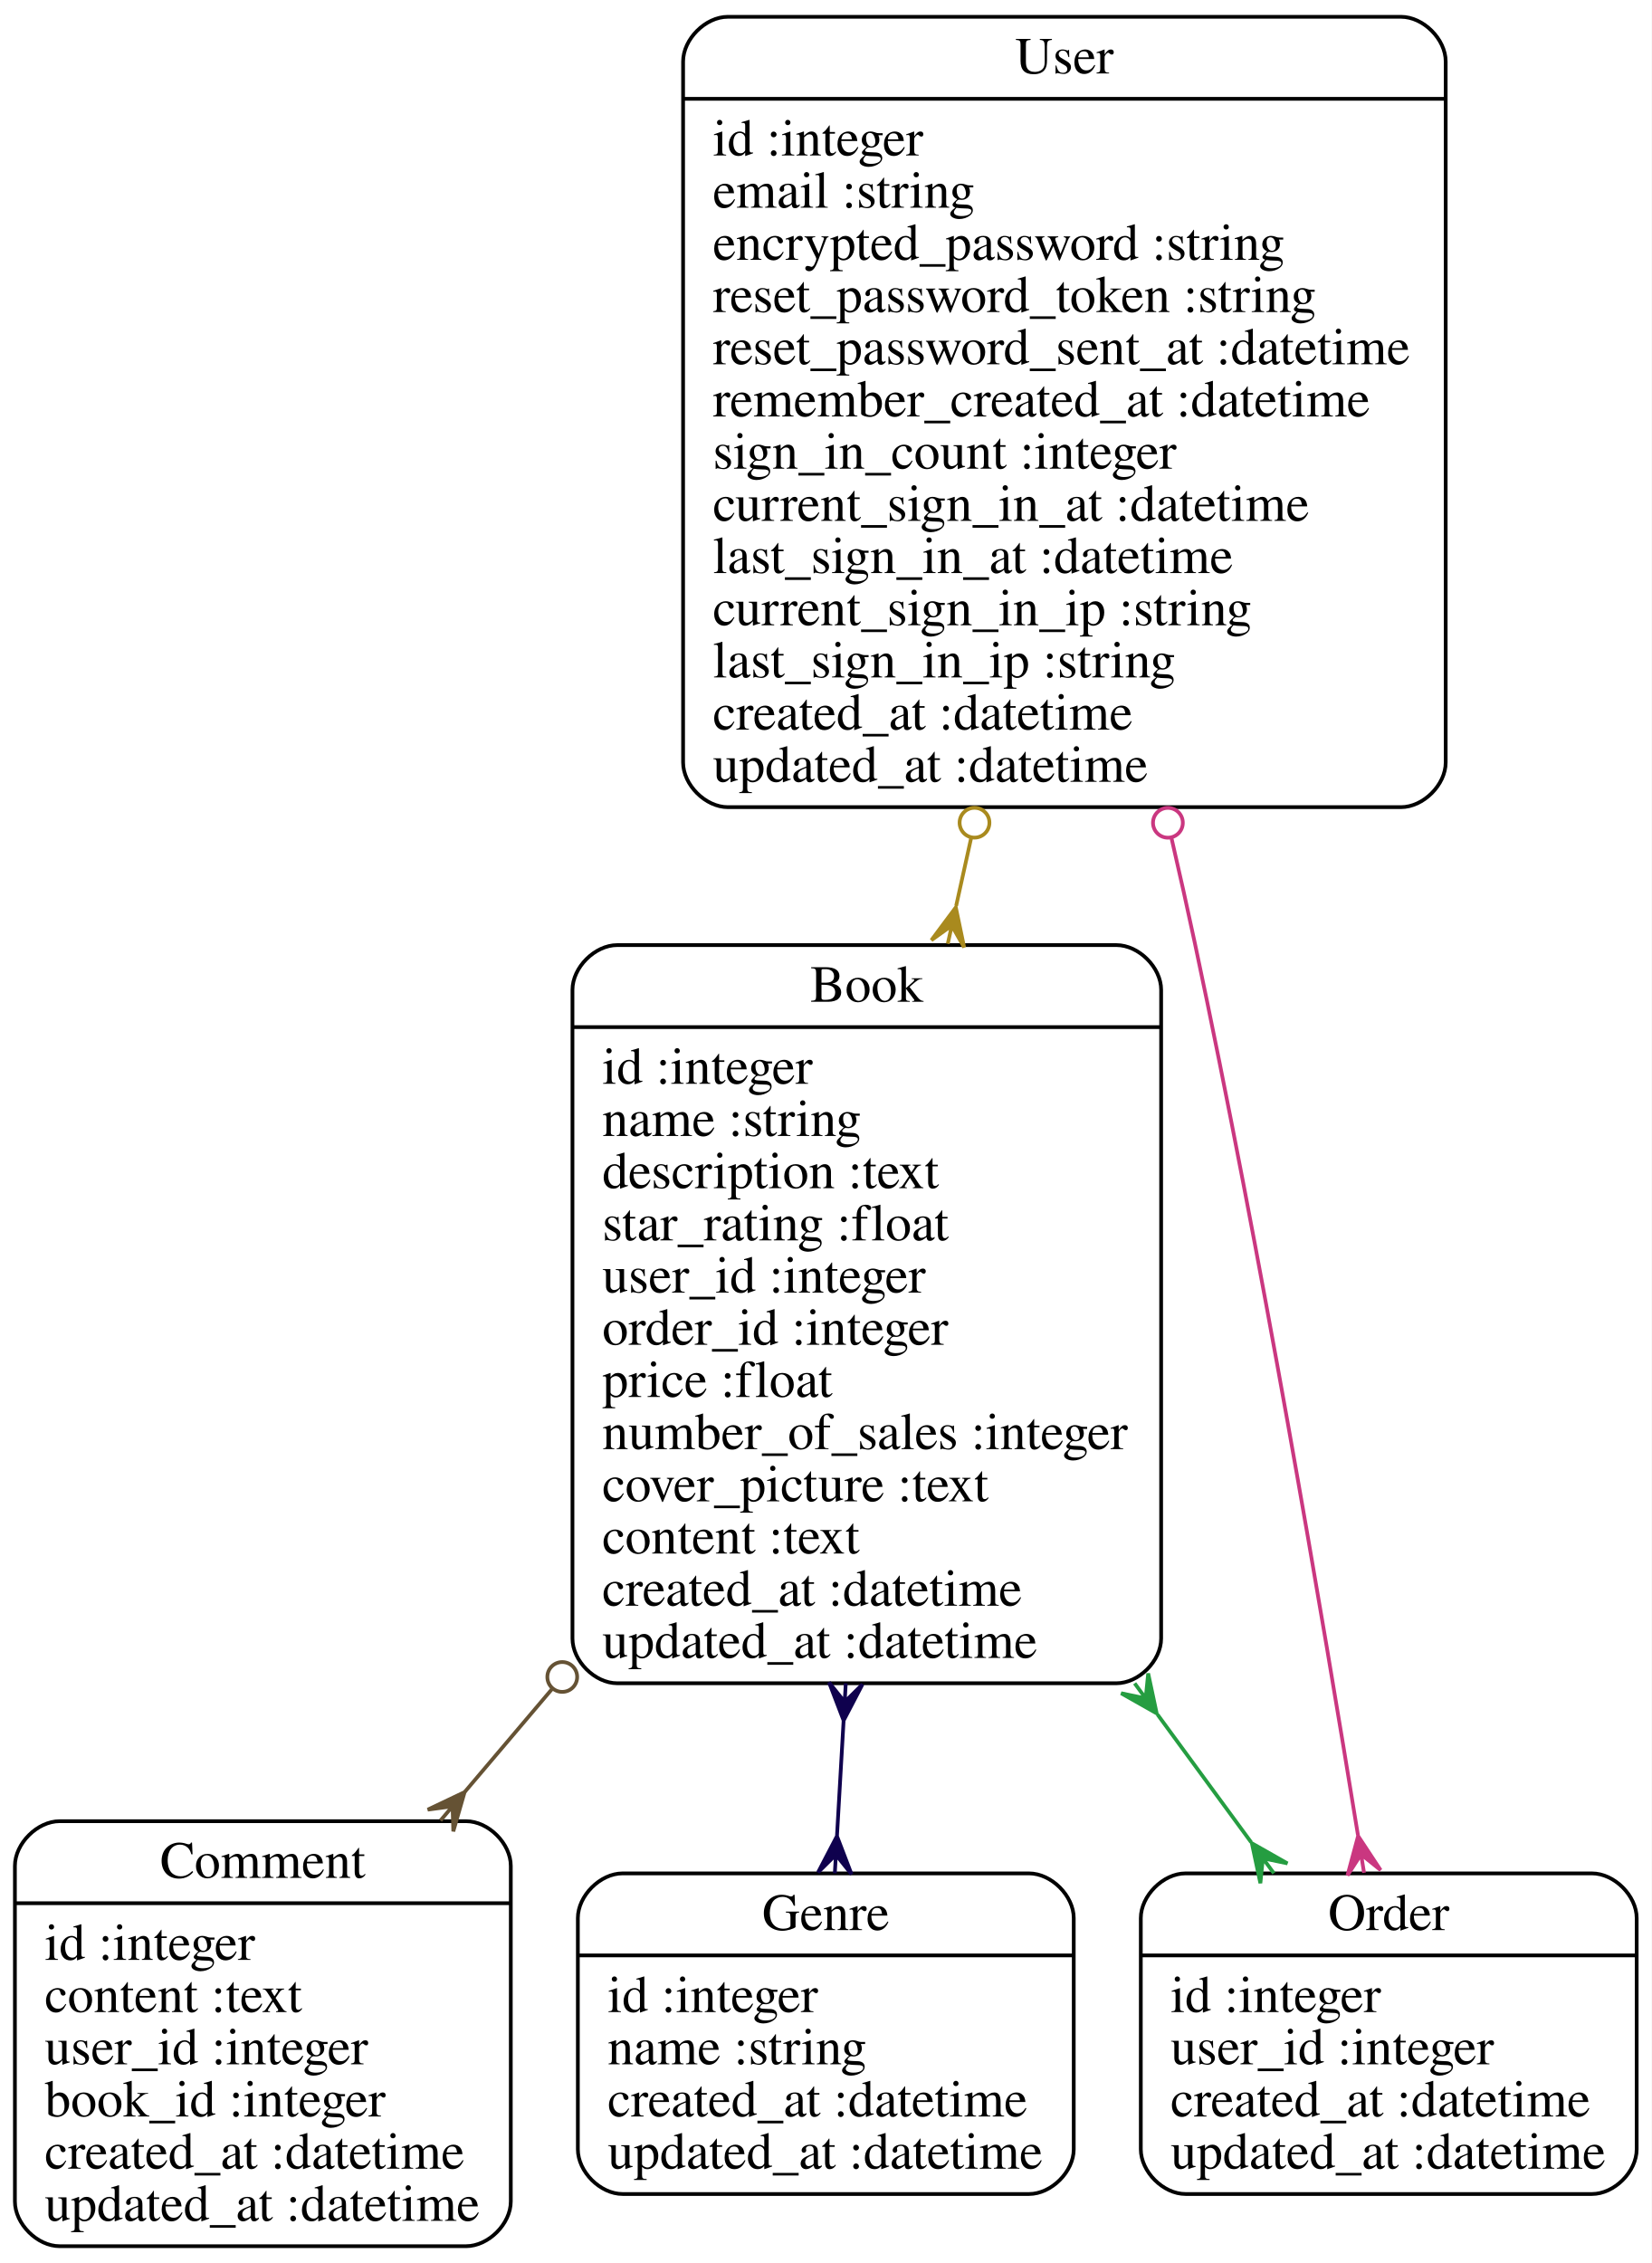
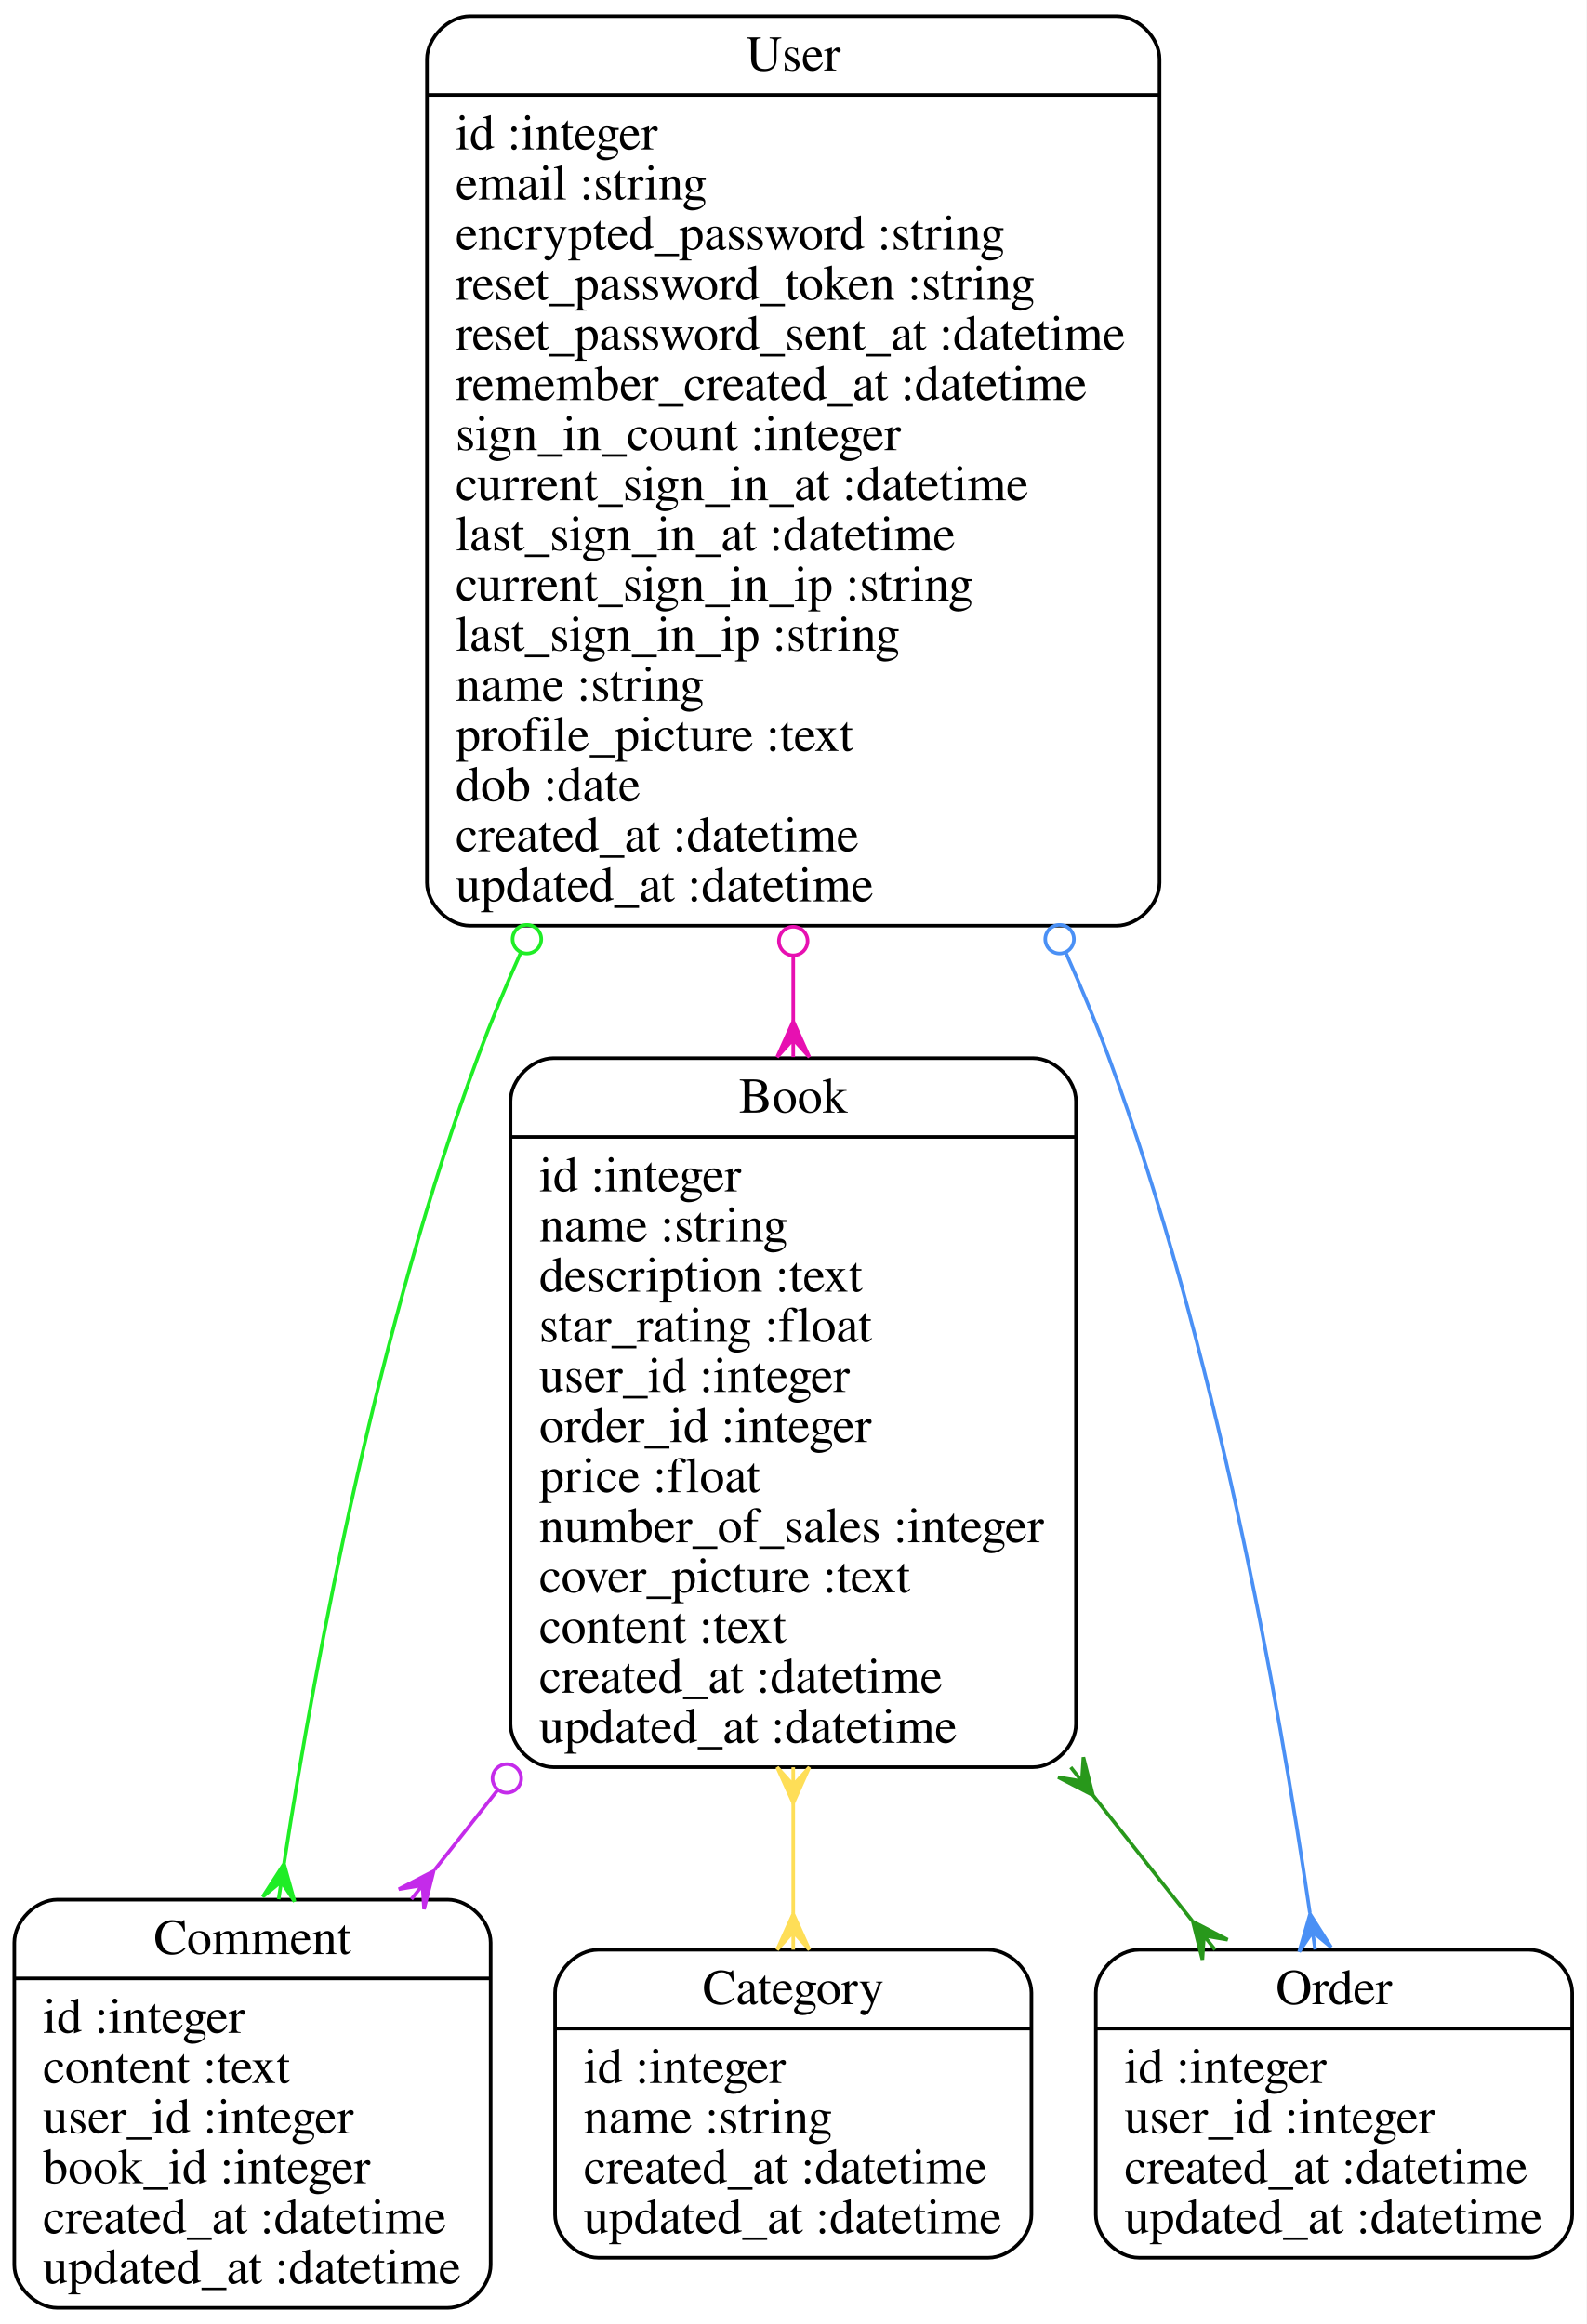
- <svg xmlns="http://www.w3.org/2000/svg" width="443pt" height="607pt" viewBox="0.00 0.00 443.01 607.00">
-   <g id="graph0" class="graph" transform="scale(1 1) rotate(0) translate(4 603)">
-     <polygon fill="white" stroke="none" points="-4,4 -4,-603 439.011,-603 439.011,4 -4,4" />
+ <svg xmlns="http://www.w3.org/2000/svg" width="443pt" height="649pt" viewBox="0.00 0.00 443.01 649.00">
+   <g id="graph0" class="graph" transform="scale(1 1) rotate(0) translate(4 645)">
+     <polygon fill="white" stroke="none" points="-4,4 -4,-645 439.011,-645 439.011,4 -4,4" />
    <g id="node1" class="node">
-       <path fill="none" stroke="black" d="M161.555,-151.5C161.555,-151.5 295.456,-151.5 295.456,-151.5 301.456,-151.5 307.456,-157.5 307.456,-163.5 307.456,-163.5 307.456,-337.5 307.456,-337.5 307.456,-343.5 301.456,-349.5 295.456,-349.5 295.456,-349.5 161.555,-349.5 161.555,-349.5 155.555,-349.5 149.555,-343.5 149.555,-337.5 149.555,-337.5 149.555,-163.5 149.555,-163.5 149.555,-157.5 155.555,-151.5 161.555,-151.5" />
-       <text text-anchor="middle" x="228.505" y="-334.3" font-family="Times,serif" font-size="14.00">Book</text>
-       <polyline fill="none" stroke="black" points="149.555,-327.5 307.456,-327.5 " />
-       <text text-anchor="start" x="157.555" y="-312.3" font-family="Times,serif" font-size="14.00">id :integer</text>
-       <text text-anchor="start" x="157.555" y="-298.3" font-family="Times,serif" font-size="14.00">name :string</text>
-       <text text-anchor="start" x="157.555" y="-284.3" font-family="Times,serif" font-size="14.00">description :text</text>
-       <text text-anchor="start" x="157.555" y="-270.3" font-family="Times,serif" font-size="14.00">star_rating :float</text>
-       <text text-anchor="start" x="157.555" y="-256.3" font-family="Times,serif" font-size="14.00">user_id :integer</text>
-       <text text-anchor="start" x="157.555" y="-242.3" font-family="Times,serif" font-size="14.00">order_id :integer</text>
-       <text text-anchor="start" x="157.555" y="-228.3" font-family="Times,serif" font-size="14.00">price :float</text>
-       <text text-anchor="start" x="157.555" y="-214.3" font-family="Times,serif" font-size="14.00">number_of_sales :integer</text>
-       <text text-anchor="start" x="157.555" y="-200.3" font-family="Times,serif" font-size="14.00">cover_picture :text</text>
-       <text text-anchor="start" x="157.555" y="-186.3" font-family="Times,serif" font-size="14.00">content :text</text>
-       <text text-anchor="start" x="157.555" y="-172.3" font-family="Times,serif" font-size="14.00">created_at :datetime</text>
-       <text text-anchor="start" x="157.555" y="-158.3" font-family="Times,serif" font-size="14.00">updated_at :datetime</text>
+       <path fill="none" stroke="black" d="M150.555,-151.5C150.555,-151.5 284.456,-151.5 284.456,-151.5 290.456,-151.5 296.456,-157.5 296.456,-163.5 296.456,-163.5 296.456,-337.5 296.456,-337.5 296.456,-343.5 290.456,-349.5 284.456,-349.5 284.456,-349.5 150.555,-349.5 150.555,-349.5 144.555,-349.5 138.555,-343.5 138.555,-337.5 138.555,-337.5 138.555,-163.5 138.555,-163.5 138.555,-157.5 144.555,-151.5 150.555,-151.5" />
+       <text text-anchor="middle" x="217.505" y="-334.3" font-family="Times,serif" font-size="14.00">Book</text>
+       <polyline fill="none" stroke="black" points="138.555,-327.5 296.456,-327.5 " />
+       <text text-anchor="start" x="146.555" y="-312.3" font-family="Times,serif" font-size="14.00">id :integer</text>
+       <text text-anchor="start" x="146.555" y="-298.3" font-family="Times,serif" font-size="14.00">name :string</text>
+       <text text-anchor="start" x="146.555" y="-284.3" font-family="Times,serif" font-size="14.00">description :text</text>
+       <text text-anchor="start" x="146.555" y="-270.3" font-family="Times,serif" font-size="14.00">star_rating :float</text>
+       <text text-anchor="start" x="146.555" y="-256.3" font-family="Times,serif" font-size="14.00">user_id :integer</text>
+       <text text-anchor="start" x="146.555" y="-242.3" font-family="Times,serif" font-size="14.00">order_id :integer</text>
+       <text text-anchor="start" x="146.555" y="-228.3" font-family="Times,serif" font-size="14.00">price :float</text>
+       <text text-anchor="start" x="146.555" y="-214.3" font-family="Times,serif" font-size="14.00">number_of_sales :integer</text>
+       <text text-anchor="start" x="146.555" y="-200.3" font-family="Times,serif" font-size="14.00">cover_picture :text</text>
+       <text text-anchor="start" x="146.555" y="-186.3" font-family="Times,serif" font-size="14.00">content :text</text>
+       <text text-anchor="start" x="146.555" y="-172.3" font-family="Times,serif" font-size="14.00">created_at :datetime</text>
+       <text text-anchor="start" x="146.555" y="-158.3" font-family="Times,serif" font-size="14.00">updated_at :datetime</text>
    </g>
    <g id="node2" class="node">
+       <path fill="none" stroke="black" d="M163,-14.5C163,-14.5 272.011,-14.5 272.011,-14.5 278.011,-14.5 284.011,-20.5 284.011,-26.5 284.011,-26.5 284.011,-88.5 284.011,-88.5 284.011,-94.5 278.011,-100.5 272.011,-100.5 272.011,-100.5 163,-100.5 163,-100.5 157,-100.5 151,-94.5 151,-88.5 151,-88.5 151,-26.5 151,-26.5 151,-20.5 157,-14.5 163,-14.5" />
+       <text text-anchor="middle" x="217.505" y="-85.3" font-family="Times,serif" font-size="14.00">Category</text>
+       <polyline fill="none" stroke="black" points="151,-78.5 284.011,-78.5 " />
+       <text text-anchor="start" x="159" y="-63.3" font-family="Times,serif" font-size="14.00">id :integer</text>
+       <text text-anchor="start" x="159" y="-49.3" font-family="Times,serif" font-size="14.00">name :string</text>
+       <text text-anchor="start" x="159" y="-35.3" font-family="Times,serif" font-size="14.00">created_at :datetime</text>
+       <text text-anchor="start" x="159" y="-21.3" font-family="Times,serif" font-size="14.00">updated_at :datetime</text>
+     </g>
+     <g id="edge3" class="edge">
+       <path fill="none" stroke="#fede57" d="M217.505,-141.413C217.505,-130.781 217.505,-120.361 217.505,-110.692" />
+       <polygon fill="#fede57" stroke="#fede57" points="217.505,-141.482 213.005,-151.482 217.505,-146.482 217.505,-151.482 217.505,-151.482 217.505,-151.482 217.505,-146.482 222.005,-151.482 217.505,-141.482 217.505,-141.482" />
+       <polygon fill="#fede57" stroke="#fede57" points="217.505,-110.521 222.005,-100.521 217.505,-105.521 217.505,-100.521 217.505,-100.521 217.505,-100.521 217.505,-105.521 213.005,-100.521 217.505,-110.521 217.505,-110.521" />
+     </g>
+     <g id="node3" class="node">
      <path fill="none" stroke="black" d="M12,-0.5C12,-0.5 121.011,-0.5 121.011,-0.5 127.011,-0.5 133.011,-6.5 133.011,-12.5 133.011,-12.5 133.011,-102.5 133.011,-102.5 133.011,-108.5 127.011,-114.5 121.011,-114.5 121.011,-114.5 12,-114.5 12,-114.5 6,-114.5 0,-108.5 0,-102.5 0,-102.5 0,-12.5 0,-12.5 0,-6.5 6,-0.5 12,-0.5" />
      <text text-anchor="middle" x="66.505" y="-99.3" font-family="Times,serif" font-size="14.00">Comment</text>
      <polyline fill="none" stroke="black" points="0,-92.5 133.011,-92.5 " />
      <text text-anchor="start" x="8" y="-77.3" font-family="Times,serif" font-size="14.00">id :integer</text>
      <text text-anchor="start" x="8" y="-63.3" font-family="Times,serif" font-size="14.00">content :text</text>
      <text text-anchor="start" x="8" y="-49.3" font-family="Times,serif" font-size="14.00">user_id :integer</text>
      <text text-anchor="start" x="8" y="-35.3" font-family="Times,serif" font-size="14.00">book_id :integer</text>
      <text text-anchor="start" x="8" y="-21.3" font-family="Times,serif" font-size="14.00">created_at :datetime</text>
      <text text-anchor="start" x="8" y="-7.3" font-family="Times,serif" font-size="14.00">updated_at :datetime</text>
    </g>
    <g id="edge1" class="edge">
-       <path fill="none" stroke="#655234" d="M144.038,-149.912C136.108,-140.562 128.222,-131.265 120.685,-122.379" />
-       <ellipse fill="none" stroke="#655234" cx="146.816" cy="-153.188" rx="4" ry="4" />
-       <polygon fill="#655234" stroke="#655234" points="120.628,-122.311 117.591,-111.774 117.394,-118.498 114.159,-114.685 114.159,-114.685 114.159,-114.685 117.394,-118.498 110.728,-117.595 120.628,-122.311 120.628,-122.311" />
-     </g>
-     <g id="node3" class="node">
-       <path fill="none" stroke="black" d="M163,-14.5C163,-14.5 272.011,-14.5 272.011,-14.5 278.011,-14.5 284.011,-20.5 284.011,-26.5 284.011,-26.5 284.011,-88.5 284.011,-88.5 284.011,-94.5 278.011,-100.5 272.011,-100.5 272.011,-100.5 163,-100.5 163,-100.5 157,-100.5 151,-94.5 151,-88.5 151,-88.5 151,-26.5 151,-26.5 151,-20.5 157,-14.5 163,-14.5" />
-       <text text-anchor="middle" x="217.505" y="-85.3" font-family="Times,serif" font-size="14.00">Genre</text>
-       <polyline fill="none" stroke="black" points="151,-78.5 284.011,-78.5 " />
-       <text text-anchor="start" x="159" y="-63.3" font-family="Times,serif" font-size="14.00">id :integer</text>
-       <text text-anchor="start" x="159" y="-49.3" font-family="Times,serif" font-size="14.00">name :string</text>
-       <text text-anchor="start" x="159" y="-35.3" font-family="Times,serif" font-size="14.00">created_at :datetime</text>
-       <text text-anchor="start" x="159" y="-21.3" font-family="Times,serif" font-size="14.00">updated_at :datetime</text>
-     </g>
-     <g id="edge3" class="edge">
-       <path fill="none" stroke="#0f014e" d="M222.28,-141.413C221.668,-130.781 221.068,-120.361 220.511,-110.692" />
-       <polygon fill="#0f014e" stroke="#0f014e" points="222.285,-141.499 218.368,-151.741 222.573,-146.49 222.86,-151.482 222.86,-151.482 222.86,-151.482 222.573,-146.49 227.353,-151.223 222.285,-141.499 222.285,-141.499" />
-       <polygon fill="#0f014e" stroke="#0f014e" points="220.5,-110.504 224.418,-100.262 220.213,-105.513 219.925,-100.521 219.925,-100.521 219.925,-100.521 220.213,-105.513 215.433,-100.78 220.5,-110.504 220.5,-110.504" />
+       <path fill="none" stroke="#c42bea" d="M134.87,-144.974C128.944,-137.479 123.077,-130.058 117.417,-122.898" />
+       <ellipse fill="none" stroke="#c42bea" cx="137.534" cy="-148.344" rx="4" ry="4" />
+       <polygon fill="#c42bea" stroke="#c42bea" points="117.079,-122.47 114.407,-111.835 113.978,-118.548 110.877,-114.625 110.877,-114.625 110.877,-114.625 113.978,-118.548 107.347,-117.416 117.079,-122.47 117.079,-122.47" />
    </g>
    <g id="node4" class="node">
      <path fill="none" stroke="black" d="M314,-14.5C314,-14.5 423.011,-14.5 423.011,-14.5 429.011,-14.5 435.011,-20.5 435.011,-26.5 435.011,-26.5 435.011,-88.5 435.011,-88.5 435.011,-94.5 429.011,-100.5 423.011,-100.5 423.011,-100.5 314,-100.5 314,-100.5 308,-100.5 302,-94.5 302,-88.5 302,-88.5 302,-26.5 302,-26.5 302,-20.5 308,-14.5 314,-14.5" />
      <text text-anchor="middle" x="368.505" y="-85.3" font-family="Times,serif" font-size="14.00">Order</text>
      <polyline fill="none" stroke="black" points="302,-78.5 435.011,-78.5 " />
      <text text-anchor="start" x="310" y="-63.3" font-family="Times,serif" font-size="14.00">id :integer</text>
      <text text-anchor="start" x="310" y="-49.3" font-family="Times,serif" font-size="14.00">user_id :integer</text>
      <text text-anchor="start" x="310" y="-35.3" font-family="Times,serif" font-size="14.00">created_at :datetime</text>
      <text text-anchor="start" x="310" y="-21.3" font-family="Times,serif" font-size="14.00">updated_at :datetime</text>
    </g>
    <g id="edge2" class="edge">
-       <path fill="none" stroke="#259d41" d="M306.506,-143.085C315.218,-131.199 323.763,-119.541 331.591,-108.862" />
-       <polygon fill="#259d41" stroke="#259d41" points="306.263,-143.417 296.721,-148.822 303.307,-147.449 300.351,-151.482 300.351,-151.482 300.351,-151.482 303.307,-147.449 303.98,-154.143 306.263,-143.417 306.263,-143.417" />
-       <polygon fill="#259d41" stroke="#259d41" points="331.793,-108.586 341.334,-103.181 334.749,-104.554 337.705,-100.521 337.705,-100.521 337.705,-100.521 334.749,-104.554 334.075,-97.861 331.793,-108.586 331.793,-108.586" />
+       <path fill="none" stroke="#28981b" d="M301.303,-143.504C310.885,-131.383 320.287,-119.491 328.881,-108.621" />
+       <polygon fill="#28981b" stroke="#28981b" points="301.198,-143.638 291.466,-148.691 298.097,-147.56 294.996,-151.482 294.996,-151.482 294.996,-151.482 298.097,-147.56 298.526,-154.273 301.198,-143.638 301.198,-143.638" />
+       <polygon fill="#28981b" stroke="#28981b" points="329.083,-108.366 338.815,-103.312 332.184,-104.443 335.285,-100.521 335.285,-100.521 335.285,-100.521 332.184,-104.443 331.754,-97.73 329.083,-108.366 329.083,-108.366" />
    </g>
    <g id="node5" class="node">
-       <path fill="none" stroke="black" d="M191.228,-386.5C191.228,-386.5 371.783,-386.5 371.783,-386.5 377.783,-386.5 383.783,-392.5 383.783,-398.5 383.783,-398.5 383.783,-586.5 383.783,-586.5 383.783,-592.5 377.783,-598.5 371.783,-598.5 371.783,-598.5 191.228,-598.5 191.228,-598.5 185.228,-598.5 179.228,-592.5 179.228,-586.5 179.228,-586.5 179.228,-398.5 179.228,-398.5 179.228,-392.5 185.228,-386.5 191.228,-386.5" />
-       <text text-anchor="middle" x="281.505" y="-583.3" font-family="Times,serif" font-size="14.00">User</text>
-       <polyline fill="none" stroke="black" points="179.228,-576.5 383.783,-576.5 " />
-       <text text-anchor="start" x="187.228" y="-561.3" font-family="Times,serif" font-size="14.00">id :integer</text>
-       <text text-anchor="start" x="187.228" y="-547.3" font-family="Times,serif" font-size="14.00">email :string</text>
-       <text text-anchor="start" x="187.228" y="-533.3" font-family="Times,serif" font-size="14.00">encrypted_password :string</text>
-       <text text-anchor="start" x="187.228" y="-519.3" font-family="Times,serif" font-size="14.00">reset_password_token :string</text>
-       <text text-anchor="start" x="187.228" y="-505.3" font-family="Times,serif" font-size="14.00">reset_password_sent_at :datetime</text>
-       <text text-anchor="start" x="187.228" y="-491.3" font-family="Times,serif" font-size="14.00">remember_created_at :datetime</text>
-       <text text-anchor="start" x="187.228" y="-477.3" font-family="Times,serif" font-size="14.00">sign_in_count :integer</text>
-       <text text-anchor="start" x="187.228" y="-463.3" font-family="Times,serif" font-size="14.00">current_sign_in_at :datetime</text>
-       <text text-anchor="start" x="187.228" y="-449.3" font-family="Times,serif" font-size="14.00">last_sign_in_at :datetime</text>
-       <text text-anchor="start" x="187.228" y="-435.3" font-family="Times,serif" font-size="14.00">current_sign_in_ip :string</text>
-       <text text-anchor="start" x="187.228" y="-421.3" font-family="Times,serif" font-size="14.00">last_sign_in_ip :string</text>
-       <text text-anchor="start" x="187.228" y="-407.3" font-family="Times,serif" font-size="14.00">created_at :datetime</text>
-       <text text-anchor="start" x="187.228" y="-393.3" font-family="Times,serif" font-size="14.00">updated_at :datetime</text>
+       <path fill="none" stroke="black" d="M127.228,-386.5C127.228,-386.5 307.783,-386.5 307.783,-386.5 313.783,-386.5 319.783,-392.5 319.783,-398.5 319.783,-398.5 319.783,-628.5 319.783,-628.5 319.783,-634.5 313.783,-640.5 307.783,-640.5 307.783,-640.5 127.228,-640.5 127.228,-640.5 121.228,-640.5 115.228,-634.5 115.228,-628.5 115.228,-628.5 115.228,-398.5 115.228,-398.5 115.228,-392.5 121.228,-386.5 127.228,-386.5" />
+       <text text-anchor="middle" x="217.505" y="-625.3" font-family="Times,serif" font-size="14.00">User</text>
+       <polyline fill="none" stroke="black" points="115.228,-618.5 319.783,-618.5 " />
+       <text text-anchor="start" x="123.228" y="-603.3" font-family="Times,serif" font-size="14.00">id :integer</text>
+       <text text-anchor="start" x="123.228" y="-589.3" font-family="Times,serif" font-size="14.00">email :string</text>
+       <text text-anchor="start" x="123.228" y="-575.3" font-family="Times,serif" font-size="14.00">encrypted_password :string</text>
+       <text text-anchor="start" x="123.228" y="-561.3" font-family="Times,serif" font-size="14.00">reset_password_token :string</text>
+       <text text-anchor="start" x="123.228" y="-547.3" font-family="Times,serif" font-size="14.00">reset_password_sent_at :datetime</text>
+       <text text-anchor="start" x="123.228" y="-533.3" font-family="Times,serif" font-size="14.00">remember_created_at :datetime</text>
+       <text text-anchor="start" x="123.228" y="-519.3" font-family="Times,serif" font-size="14.00">sign_in_count :integer</text>
+       <text text-anchor="start" x="123.228" y="-505.3" font-family="Times,serif" font-size="14.00">current_sign_in_at :datetime</text>
+       <text text-anchor="start" x="123.228" y="-491.3" font-family="Times,serif" font-size="14.00">last_sign_in_at :datetime</text>
+       <text text-anchor="start" x="123.228" y="-477.3" font-family="Times,serif" font-size="14.00">current_sign_in_ip :string</text>
+       <text text-anchor="start" x="123.228" y="-463.3" font-family="Times,serif" font-size="14.00">last_sign_in_ip :string</text>
+       <text text-anchor="start" x="123.228" y="-449.3" font-family="Times,serif" font-size="14.00">name :string</text>
+       <text text-anchor="start" x="123.228" y="-435.3" font-family="Times,serif" font-size="14.00">profile_picture :text</text>
+       <text text-anchor="start" x="123.228" y="-421.3" font-family="Times,serif" font-size="14.00">dob :date</text>
+       <text text-anchor="start" x="123.228" y="-407.3" font-family="Times,serif" font-size="14.00">created_at :datetime</text>
+       <text text-anchor="start" x="123.228" y="-393.3" font-family="Times,serif" font-size="14.00">updated_at :datetime</text>
    </g>
    <g id="edge4" class="edge">
-       <path fill="none" stroke="#a98a1e" d="M256.501,-378.274C255.158,-372.19 253.809,-366.083 252.469,-360.016" />
-       <ellipse fill="none" stroke="#a98a1e" cx="257.396" cy="-382.327" rx="4" ry="4" />
-       <polygon fill="#a98a1e" stroke="#a98a1e" points="252.381,-359.618 254.619,-348.883 251.303,-354.735 250.225,-349.853 250.225,-349.853 250.225,-349.853 251.303,-354.735 245.831,-350.823 252.381,-359.618 252.381,-359.618" />
+       <path fill="none" stroke="#e710b1" d="M217.505,-378.176C217.505,-372.054 217.505,-365.943 217.505,-359.897" />
+       <ellipse fill="none" stroke="#e710b1" cx="217.505" cy="-382.205" rx="4" ry="4" />
+       <polygon fill="#e710b1" stroke="#e710b1" points="217.505,-359.794 222.005,-349.794 217.505,-354.794 217.505,-349.794 217.505,-349.794 217.505,-349.794 217.505,-354.794 213.005,-349.794 217.505,-359.794 217.505,-359.794" />
+     </g>
+     <g id="edge6" class="edge">
+       <path fill="none" stroke="#1fed26" d="M141.423,-378.983C137.087,-369.312 133.056,-359.59 129.505,-350 101.806,-275.183 84.627,-184.826 75.339,-124.74" />
+       <ellipse fill="none" stroke="#1fed26" cx="143.133" cy="-382.727" rx="4" ry="4" />
+       <polygon fill="#1fed26" stroke="#1fed26" points="75.305,-124.512 78.255,-113.95 74.555,-119.568 73.806,-114.625 73.806,-114.625 73.806,-114.625 74.555,-119.568 69.357,-115.299 75.305,-124.512 75.305,-124.512" />
    </g>
    <g id="edge5" class="edge">
-       <path fill="none" stroke="#ca3780" d="M310.228,-378.205C312.43,-368.682 314.552,-359.186 316.505,-350 334.206,-266.753 350.761,-169.262 360.248,-110.769" />
-       <ellipse fill="none" stroke="#ca3780" cx="309.271" cy="-382.309" rx="4" ry="4" />
-       <polygon fill="#ca3780" stroke="#ca3780" points="360.286,-110.539 366.322,-101.384 361.083,-105.602 361.88,-100.666 361.88,-100.666 361.88,-100.666 361.083,-105.602 357.437,-99.949 360.286,-110.539 360.286,-110.539" />
+       <path fill="none" stroke="#4a90f5" d="M293.588,-378.983C297.924,-369.312 301.955,-359.59 305.505,-350 335.437,-269.154 353.084,-170.162 361.764,-110.828" />
+       <ellipse fill="none" stroke="#4a90f5" cx="291.877" cy="-382.727" rx="4" ry="4" />
+       <polygon fill="#4a90f5" stroke="#4a90f5" points="361.814,-110.481 367.686,-101.219 362.523,-105.531 363.232,-100.582 363.232,-100.582 363.232,-100.582 362.523,-105.531 358.777,-99.944 361.814,-110.481 361.814,-110.481" />
    </g>
  </g>
</svg>
